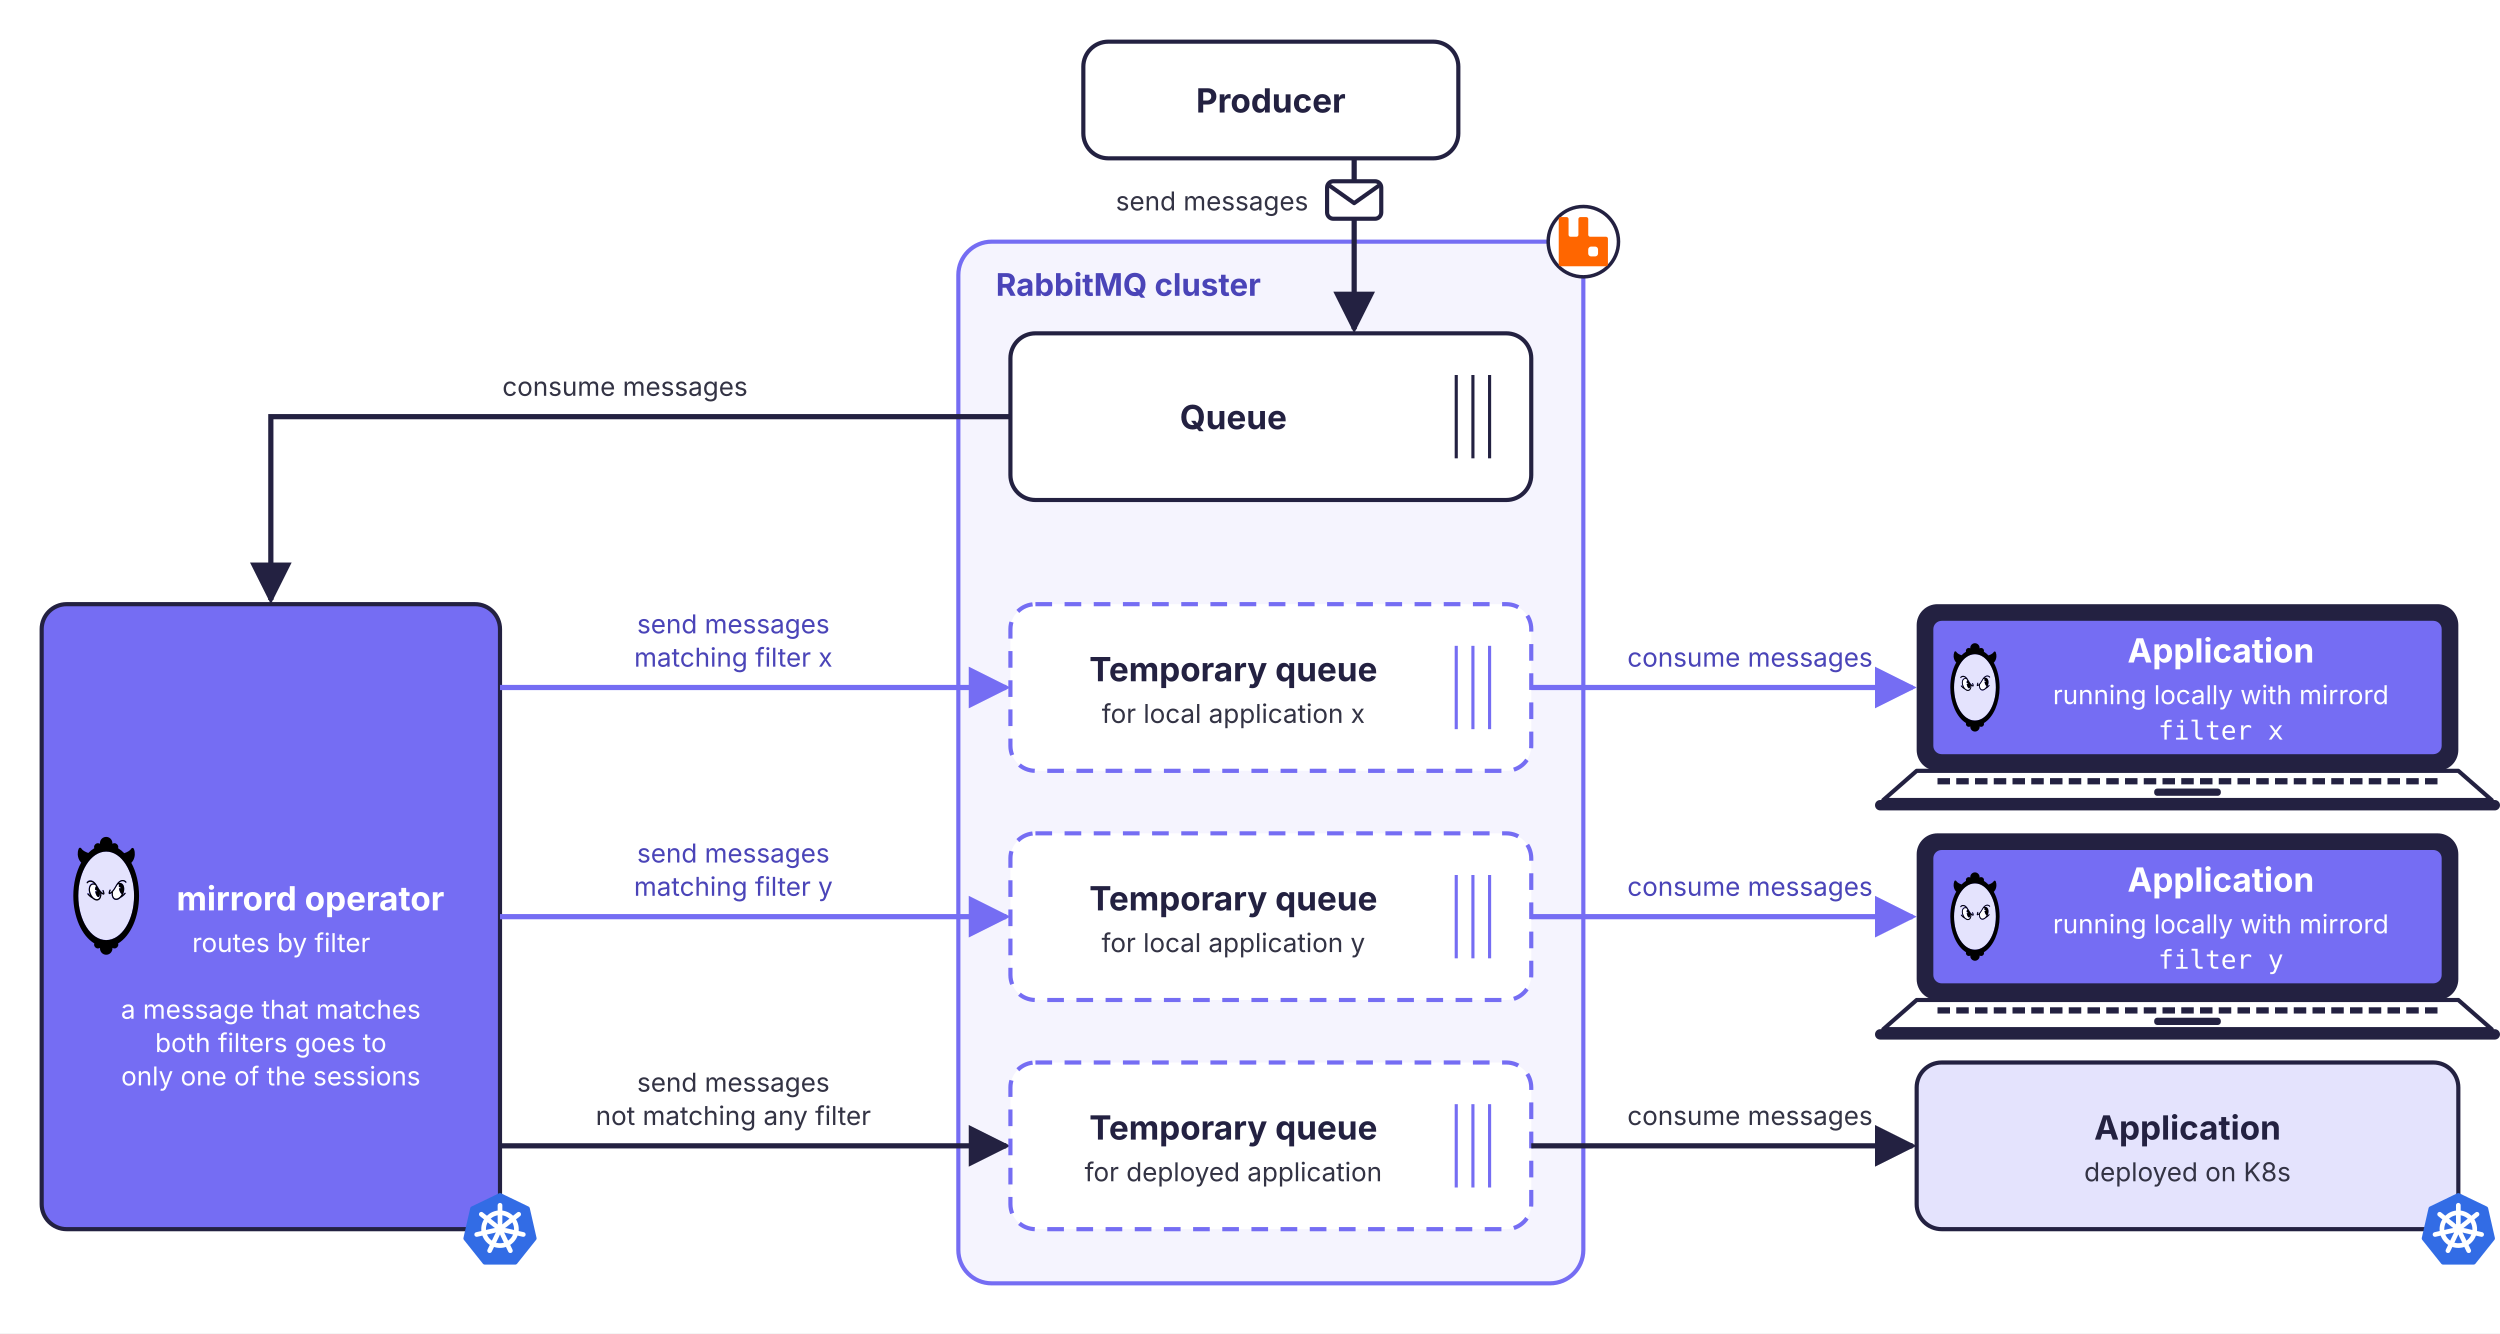
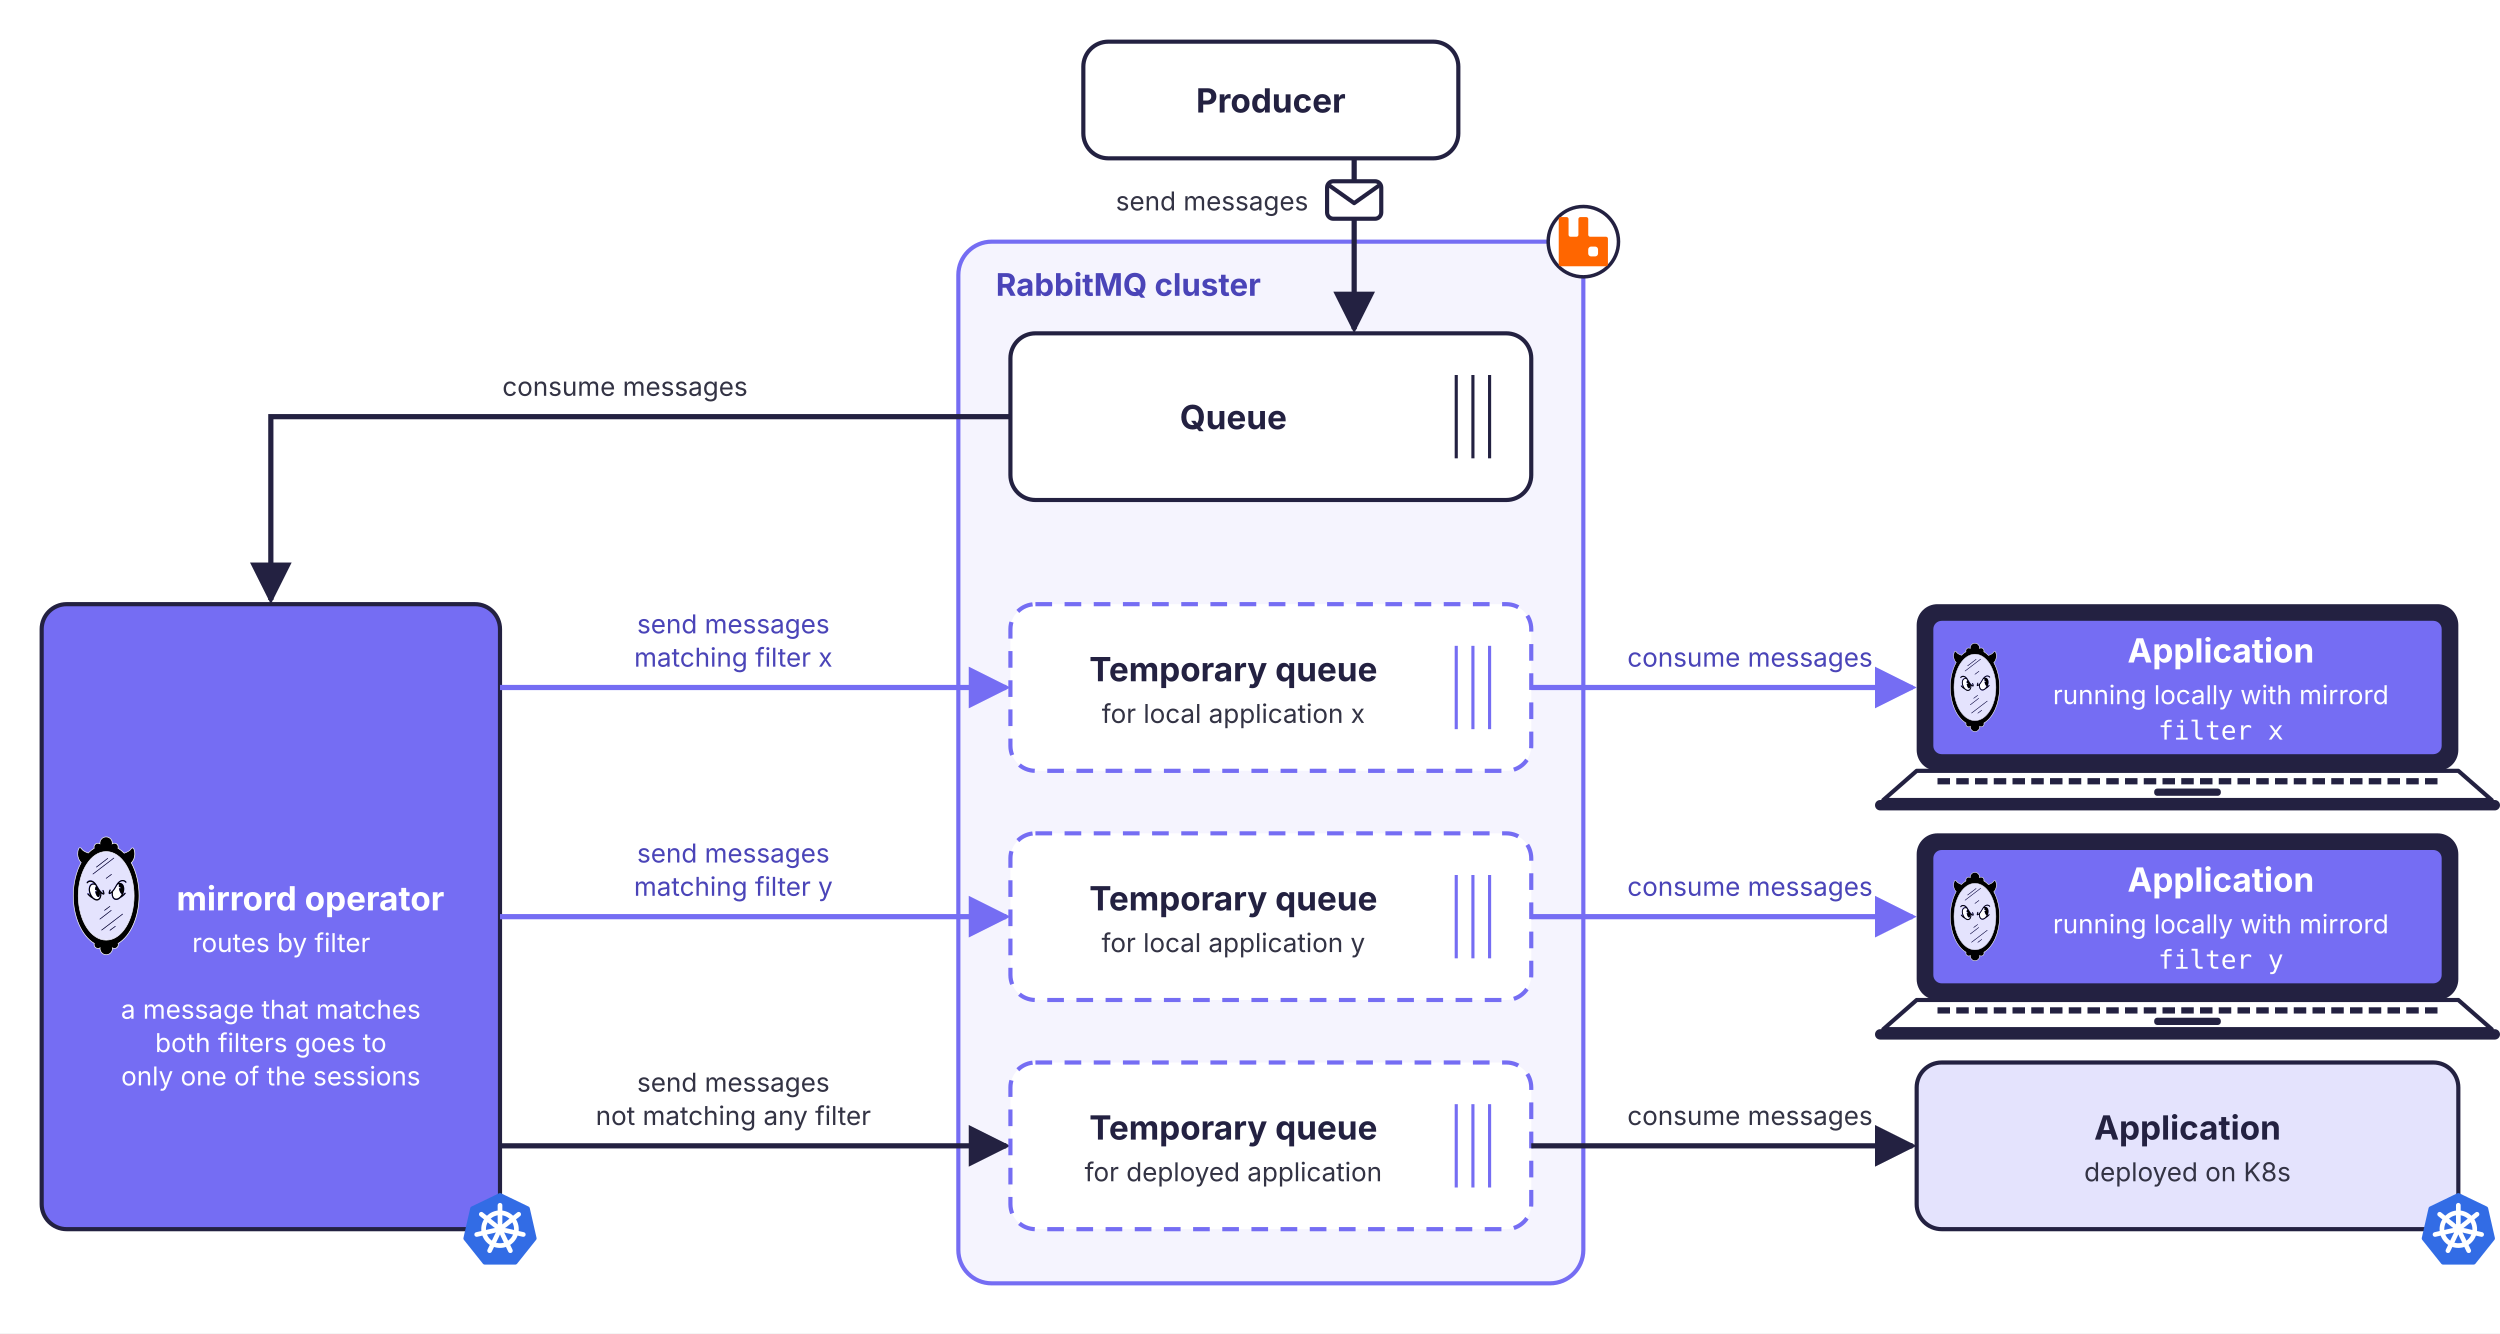
<svg xmlns="http://www.w3.org/2000/svg" viewBox="0 0 1200 640" width="1200" height="640" font-family="Inter, Helvetica, Arial, sans-serif" role="img" aria-labelledby="t d">
  <defs>
    <marker id="arrow" viewBox="0 0 10 10" refX="9" refY="5" markerWidth="8" markerHeight="8" orient="auto-start-reverse">
      <path d="M0 0 L10 5 L0 10 z" fill="#232141" />
    </marker>
    <marker id="arrow-purple" viewBox="0 0 10 10" refX="9" refY="5" markerWidth="8" markerHeight="8" orient="auto-start-reverse">
      <path d="M0 0 L10 5 L0 10 z" fill="#756DF3" />
    </marker>
    <symbol id="k8s" viewBox="0 0 32 32">
      <polygon points="16.00,1.60 27.73,7.25 30.62,19.94 22.51,30.11 9.49,30.11 1.38,19.94 4.27,7.25" fill="#326CE5" stroke="#326CE5" stroke-width="2" stroke-linejoin="round" />
      <g fill="none" stroke="#ffffff" stroke-width="2" stroke-linecap="round">
        <circle cx="16" cy="16" r="7" />
        <line x1="16.00" y1="13.40" x2="16.00" y2="5.80" />
        <line x1="18.03" y1="14.38" x2="23.97" y2="9.64" />
        <line x1="18.53" y1="16.58" x2="25.94" y2="18.27" />
        <line x1="17.13" y1="18.34" x2="20.43" y2="25.19" />
        <line x1="14.87" y1="18.34" x2="11.57" y2="25.19" />
        <line x1="13.47" y1="16.58" x2="6.06" y2="18.27" />
        <line x1="13.97" y1="14.38" x2="8.03" y2="9.64" />
      </g>
      <circle cx="16" cy="16" r="2.4" fill="#ffffff" />
    </symbol>
    <symbol id="rabbitmq" viewBox="0 0 32 32">
      <circle cx="16" cy="16" r="15" fill="#ffffff" stroke="#232141" stroke-width="1.5" />
      <path transform="translate(5.5 5.5) scale(0.875)" fill="#FF6600" d="M23.035 9.601h-7.677a.956.956 0 01-.962-.962V.962a.956.956 0 00-.962-.956H10.56a.956.956 0 00-.962.956V8.64a.956.956 0 01-.962.962H5.762a.956.956 0 01-.961-.962V.962A.956.956 0 003.839 0H.959a.956.956 0 00-.956.962v22.076A.956.956 0 00.965 24h22.07a.956.956 0 00.962-.962V10.58a.956.956 0 00-.962-.98zm-3.86 8.152a1.437 1.437 0 01-1.437 1.443h-1.924a1.437 1.437 0 01-1.436-1.443v-1.917a1.437 1.437 0 011.436-1.443h1.924a1.437 1.437 0 011.437 1.443z" />
    </symbol>
    <symbol id="envelope" viewBox="0 0 28 20">
      <rect x="1" y="1" width="26" height="18" rx="3" fill="#ffffff" stroke="#232141" stroke-width="2" />
      <path d="M2 3 L14 11.5 L26 3" fill="none" stroke="#232141" stroke-width="2" stroke-linejoin="round" />
    </symbol>
    <symbol id="mirrord" viewBox="97 61 391 696">
      <path fill="#ffffff" d="M255.6,387c4.1,19.1-0.9,36.1-12,40.5c-8.2,3.2-17.8,0-26.5-8.2c-0.3-0.6-0.9-0.9-1.5-1.2c0,0,0,0-0.3-0.3 c-5.5-5.6-10.5-13.2-14-22c-4.7-11.5-6.1-23.2-4.4-33.5c1.8-9.4,6.1-16.1,12.8-18.8c5.5-2.3,12.5-1.5,19.3,2.6 c1.5,2.3,2.6,4.4,3.8,6.2c-4.1,2.6-6.4,10.3-6.4,20.3l3.2,1.8l11.1,6.5l-12.5,1.5h-0.9c0.3,1.2,0.3,2.3,0.6,3.5 c3.2,17.9,12,31.1,19,29.7c6.4-1.2,9.6-14.4,7.6-30.2C255.3,386.4,255.6,386.7,255.6,387z" />
      <path fill="#ffffff" d="M384,398.4c-3.2,6.8-7.3,12.3-12,17c0,0,0,0-0.3,0c-0.6,0.3-0.9,0.9-1.2,1.2c-8.7,7.9-18.4,11.5-26.5,8.2 c-11.1-4.7-16-21.4-12-40.5c1.5-1.8,3.2-3.8,4.7-5.6c5-6.5,9-13.2,12.8-20l1.2-2.1c1.2-1.8,2-3.8,3.2-5.6c1.2-2.1,2.6-4.4,4.4-7 c3.5-2.1,6.7-3.2,9.9-3.8c-2,4.7-2.3,10.3-2.3,15.3l3.2,1.8l11.1,6.5l-12.5,1.5h-0.9c0.3,1.2,0.3,2.3,0.6,3.8 C370.5,384.6,377.5,397,384,398.4z" />
-       <path fill="#E4E3FD" d="M405,391.7c-1.5-1.2-3.8-0.9-5,0.6c-3.2,4.1-7,7.9-11.1,11.5c1.2-2.3,2.6-5,3.5-7.6 c5.3-12.6,6.7-25.8,4.7-37.3c-2.3-12-8.2-20.6-16.9-24.1c-4.1-1.8-8.8-2.1-13.7-1.2c4.4-4.4,10.2-8.5,17.5-10 c8.2-1.5,16.6,1.5,20.4,7.3c1.2,1.5,3.2,2.1,5,0.9c1.5-1.2,2-3.2,0.9-4.7c-5.5-8.2-16.6-12.3-27.4-10c-11.1,2.1-19.3,9.7-24.2,15.6 c-2,2.3-3.8,5-5.5,7.3c-2,2.9-3.5,5.6-5,8.2c-1.2,2.1-2.3,3.8-3.2,5.6l-1.2,2.1c-3.8,6.5-7.6,13.2-12.3,19.1 c-5.8,7.6-11.7,12.9-18.4,16.7c0.6-5,2-9.7,4.4-14.1c0.9-1.8,0.3-3.8-1.5-4.7c-1.7-0.9-3.8-0.3-4.7,1.5c-2.9,5.6-4.7,11.5-5.3,17.6 c0,0.9-0.3,3.5,1.5,5.6c1.2,1.2,2.3,1.8,4.1,1.8c1.5,0,2.9-0.3,4.4-1.5c2.6-1.5,5.3-3.2,7.9-5.3c-1.7,18.5,5,34.1,17.5,39.3 c2.9,1.2,5.8,1.8,8.8,1.8c8.5,0,17.5-4.4,25.4-12c11.4-6.2,21.6-14.4,29.5-24.7C406.7,395.2,406.4,392.8,405,391.7z M292.1,149.1 c90.1,0,163.6,116.6,163.6,259.6s-73.5,259.6-163.6,259.6c-90.4,0-163.6-116.6-163.6-259.6S201.9,149.1,292.1,149.1z M280.1,399.6c1.8-2.1,1.5-4.7,1.5-5.6c-0.6-6.2-2.3-12.3-5-17.9c-0.9-1.8-2.9-2.3-4.7-1.5 c-1.8,0.9-2.3,2.9-1.5,4.7c2.3,4.4,3.8,9.4,4.4,14.1c-6.4-3.8-12.5-9.4-18.4-16.7c-4.7-6.2-8.8-12.9-12.3-19.1l-1.5-2.3 c-1.2-1.8-2-3.8-3.2-5.6c-1.5-2.3-2.9-5.3-5-8.2c0,0,0,0,0-0.3c-1.5-2.3-3.5-5-5.5-7.3c-5-5.9-13.1-13.2-24.2-15.6 c-10.8-2.1-21.9,2.1-27.4,10c-1.2,1.5-0.6,3.8,0.9,4.7c1.5,1.2,3.8,0.6,4.7-0.9c4.1-5.9,12.5-8.8,20.4-7.3 c7.3,1.5,13.1,5.9,17.5,10c-4.7-0.9-9.3-0.3-13.7,1.2c-8.8,3.5-14.6,12-16.9,24.1c-2,11.5-0.3,24.7,4.7,37.3 c1.2,2.6,2.3,5.3,3.5,7.6c-4.1-3.5-7.9-7.3-11.1-11.5c-1.2-1.5-3.5-1.8-5-0.6c-1.5,1.2-1.8,3.5-0.6,5c8.2,10,18.4,18.5,29.5,24.7 c7.9,7.6,16.9,11.7,25.7,11.7c2.9,0,6.1-0.6,8.8-1.8c12.5-5.3,19-20.6,17.5-39.3c2.6,2.1,5,3.8,7.9,5.3c1.5,0.9,2.9,1.2,4.4,1.2 C277.8,401.4,279.2,400.8,280.1,399.6z" />
+       <path fill="#E4E3FD" d="M405,391.7c-1.5-1.2-3.8-0.9-5,0.6c-3.2,4.1-7,7.9-11.1,11.5c1.2-2.3,2.6-5,3.5-7.6 c5.3-12.6,6.7-25.8,4.7-37.3c-2.3-12-8.2-20.6-16.9-24.1c-4.1-1.8-8.8-2.1-13.7-1.2c4.4-4.4,10.2-8.5,17.5-10 c8.2-1.5,16.6,1.5,20.4,7.3c1.2,1.5,3.2,2.1,5,0.9c1.5-1.2,2-3.2,0.9-4.7c-5.5-8.2-16.6-12.3-27.4-10c-11.1,2.1-19.3,9.7-24.2,15.6 c-2,2.3-3.8,5-5.5,7.3c-2,2.9-3.5,5.6-5,8.2c-1.2,2.1-2.3,3.8-3.2,5.6l-1.2,2.1c-3.8,6.5-7.6,13.2-12.3,19.1 c-5.8,7.6-11.7,12.9-18.4,16.7c0.6-5,2-9.7,4.4-14.1c0.9-1.8,0.3-3.8-1.5-4.7c-1.7-0.9-3.8-0.3-4.7,1.5c-2.9,5.6-4.7,11.5-5.3,17.6 c0,0.9-0.3,3.5,1.5,5.6c1.2,1.2,2.3,1.8,4.1,1.8c1.5,0,2.9-0.3,4.4-1.5c2.6-1.5,5.3-3.2,7.9-5.3c-1.7,18.5,5,34.1,17.5,39.3 c2.9,1.2,5.8,1.8,8.8,1.8c8.5,0,17.5-4.4,25.4-12c11.4-6.2,21.6-14.4,29.5-24.7C406.7,395.2,406.4,392.8,405,391.7z M292.1,149.1 c90.1,0,163.6,116.6,163.6,259.6s-73.5,259.6-163.6,259.6c-90.4,0-163.6-116.6-163.6-259.6S201.9,149.1,292.1,149.1z M389.5,517.3 c0.9-0.6,0.9-1.8,0.3-2.3c-0.6-0.9-1.8-0.9-2.3-0.3l-122.5,93.7c-0.9,0.6-0.9,1.8-0.3,2.3c0.3,0.3,0.9,0.6,1.5,0.6 c0.3,0,0.9,0,1.2-0.3L389.5,517.3z M346.9,589c0.9-0.6,0.9-1.8,0.3-2.3c-0.6-0.9-1.8-0.9-2.3-0.3l-31.2,23.2 c-0.9,0.6-0.9,1.8-0.3,2.3c0.3,0.6,0.9,0.9,1.5,0.9c0.3,0,0.6-0.3,0.9-0.3L346.9,589z M338.2,189.1c0.9-0.6,0.9-1.8,0.3-2.3 c-0.6-0.9-1.8-0.9-2.3-0.3l-122.5,93.4c-0.9,0.6-0.9,1.8-0.3,2.3c0.3,0.3,0.9,0.6,1.5,0.6c0.3,0,0.9,0,0.9-0.3L338.2,189.1z M324.4,284.5c0.9-0.6,0.9-1.8,0.3-2.3c-0.6-0.9-1.7-0.9-2.3-0.3l-31.2,22.9c-0.9,0.6-0.9,1.8-0.3,2.3c0.3,0.6,0.9,0.6,1.5,0.6 c0.3,0,0.6,0,0.9-0.3L324.4,284.5z M322.7,495.9c0.9-0.6,0.9-1.8,0.3-2.3c-0.6-0.9-1.8-0.9-2.3-0.3l-66.2,50.8 c-0.9,0.6-0.9,1.8-0.3,2.3c0.3,0.3,0.9,0.6,1.5,0.6c0.3,0,0.6,0,0.9-0.3L322.7,495.9z M314.8,472.4c0.9-0.6,0.9-1.8,0.3-2.3 c-0.6-0.9-1.8-0.9-2.3-0.3L281.6,493c-0.9,0.6-0.9,1.8-0.3,2.3c0.3,0.6,0.9,0.9,1.5,0.9c0.3,0,0.9-0.3,0.9-0.3L314.8,472.4z M302.3,190.5c0.9-0.6,0.9-1.8,0.3-2.3c-0.6-0.9-1.7-0.9-2.3-0.3L234,239c-0.9,0.6-0.9,1.8-0.3,2.3c0.3,0.3,0.9,0.6,1.5,0.6 c0.3,0,0.9,0,1.2-0.3L302.3,190.5z M280.1,399.6c1.8-2.1,1.5-4.7,1.5-5.6c-0.6-6.2-2.3-12.3-5-17.9c-0.9-1.8-2.9-2.3-4.7-1.5 c-1.8,0.9-2.3,2.9-1.5,4.7c2.3,4.4,3.8,9.4,4.4,14.1c-6.4-3.8-12.5-9.4-18.4-16.7c-4.7-6.2-8.8-12.9-12.3-19.1l-1.5-2.3 c-1.2-1.8-2-3.8-3.2-5.6c-1.5-2.3-2.9-5.3-5-8.2c0,0,0,0,0-0.3c-1.5-2.3-3.5-5-5.5-7.3c-5-5.9-13.1-13.2-24.2-15.6 c-10.8-2.1-21.9,2.1-27.4,10c-1.2,1.5-0.6,3.8,0.9,4.7c1.5,1.2,3.8,0.6,4.7-0.9c4.1-5.9,12.5-8.8,20.4-7.3 c7.3,1.5,13.1,5.9,17.5,10c-4.7-0.9-9.3-0.3-13.7,1.2c-8.8,3.5-14.6,12-16.9,24.1c-2,11.5-0.3,24.7,4.7,37.3 c1.2,2.6,2.3,5.3,3.5,7.6c-4.1-3.5-7.9-7.3-11.1-11.5c-1.2-1.5-3.5-1.8-5-0.6c-1.5,1.2-1.8,3.5-0.6,5c8.2,10,18.4,18.5,29.5,24.7 c7.9,7.6,16.9,11.7,25.7,11.7c2.9,0,6.1-0.6,8.8-1.8c12.5-5.3,19-20.6,17.5-39.3c2.6,2.1,5,3.8,7.9,5.3c1.5,0.9,2.9,1.2,4.4,1.2 C277.8,401.4,279.2,400.8,280.1,399.6z" />
      <path d="M439.4,215.2c29.5,54,45.5,122.4,45.5,193.8c0,123.6-49,234.9-122.8,279.2c0.6,2.1,1.2,4.4,1.2,6.8 c0,12.3-10.2,22.6-22.5,22.6c-4.4,0-8.8-1.2-12.3-3.5c0.3,1.2,0.3,2.6,0.3,3.8c0,20.3-16.3,36.7-36.5,36.7s-36.5-16.4-36.5-36.7 c0-1.2,0-2.6,0.3-3.8c-3.5,2.3-7.9,3.5-12.3,3.5c-12.3,0-22.5-10-22.5-22.6c0-2.3,0.3-4.7,1.2-6.8C148.6,643.6,99.3,532.3,99.3,409 c0-71.9,16.3-140.9,46.4-195.3c-1.5-0.9-2.3-2.1-3.5-3.2c-9.9-11.2-15.5-26.4-16.9-42.6c-0.6-11.5,0.9-23.2,5-33.8 c0.6-1.8,2.6-6.8,7.6-7.3c5.3-0.6,8.5,3.8,11.4,7.9c1.2,1.5,2.3,2.9,2.9,3.8c5.5,5.3,12.5,9.7,21.6,13.8c4.4,2.1,9,3.8,13.4,5.3 c11.1-11.2,22.8-20.6,35-27.9c-0.6-2.3-1.2-4.4-1.2-6.8c0-12.3,10.2-22.6,22.5-22.6c4.4,0,8.8,1.2,12.3,3.5c0-1.2-0.3-2.6-0.3-3.8 c0-20.3,16.3-36.7,36.5-36.7c20.1,0,36.5,16.4,36.5,36.7c0,1.2,0,2.6-0.3,3.8c3.5-2.3,7.9-3.5,12.3-3.5c12.5,0,22.5,10.3,22.5,22.6 c0,2.3-0.3,4.7-1.2,6.8c12.5,7.6,24.8,17.3,36.2,29.1c4.7-1.5,9-3.2,13.7-5.3c9-4.1,16-8.5,21.6-13.8c0.9-0.9,2-2.3,2.9-3.8 c2.9-4.1,6.1-8.5,11.4-7.9c5,0.6,7,5.6,7.6,7.3c4.1,10.6,5.5,22.3,4.7,33.8c-1.2,15.9-7,31.4-16.9,42.6 C442.3,212.6,441.1,214,439.4,215.2z M455.7,409c0-143.3-73.5-259.6-163.6-259.6c-90.4,0-163.6,116.6-163.6,259.6 c0,143,73.5,259.6,163.6,259.6C382.5,668.6,455.7,552,455.7,409z" />
+       <path fill="#ffffff" d="M292.4,756.6c-21.2,0-38.5-17.4-38.5-38.7c0-0.1,0-0.2,0-0.3c-3,1.3-6.5,2-10,2c-13.5,0-24.5-11-24.5-24.6 c0-2.2,0.2-4.2,0.7-5.9c-36.1-22.2-66.8-60.3-88.9-110.2C109,528.5,97.3,469.7,97.3,409c0-71.5,16.3-140.6,45.8-194.7 c-0.6-0.5-1.1-1-1.5-1.5c-0.3-0.3-0.5-0.6-0.8-0.8l-0.1-0.1c-9.7-10.9-15.9-26.4-17.4-43.7c-0.6-12.5,1.1-24.4,5.1-34.7 c0.8-2.3,3.2-7.9,9.2-8.6c6.5-0.7,10.4,4.7,13.2,8.7c1.1,1.4,2.2,2.8,2.9,3.7c5.3,5,11.9,9.2,20.9,13.3c3.5,1.7,7.6,3.3,12.1,4.8 c10.7-10.7,21.9-19.6,33.2-26.5c-0.5-1.9-0.9-3.7-0.9-5.8c0-13.3,11.2-24.6,24.5-24.6c3.5,0,6.9,0.7,10,2c0-0.1,0-0.2,0-0.3 c0-21.3,17.3-38.7,38.5-38.7c21.2,0,38.5,17.4,38.5,38.7c0,0.1,0,0.2,0,0.3c3-1.3,6.5-2,10-2c13.5,0,24.5,11,24.5,24.6 c0,2.2-0.2,4.2-0.7,5.9c12.2,7.6,23.8,16.9,34.3,27.6c3.7-1.2,7.6-2.7,12.3-4.8c9-4.1,15.7-8.4,21-13.4c0.7-0.7,1.8-2,2.6-3.4 l0.1-0.1c2.8-4,6.7-9.5,13.2-8.8c6,0.7,8.5,6.3,9.3,8.7c4,10.4,5.7,22.4,4.8,34.5c-1.2,16.6-7.5,32.4-17.2,43.5c-0.4,1-1.3,2-2.4,3 c29,53.9,44.9,122.4,44.9,193.3c0,60.9-11.7,119.7-33.9,170.2c-22,49.9-52.6,87.9-88.6,110c0.5,1.9,0.8,3.8,0.8,5.8 c0,13.3-11.2,24.6-24.5,24.6c-3.5,0-6.9-0.7-10-2c0,0.1,0,0.2,0,0.3C330.8,739.2,313.6,756.6,292.4,756.6z M259.4,709.5l-1.2,5 c-0.2,0.9-0.2,2.3-0.2,3.3c0,19.1,15.5,34.7,34.5,34.7s34.5-15.6,34.5-34.7c0-1.1,0-2.4-0.2-3.3l-1.2-5l4.3,2.9 c3.1,2.1,7,3.2,11.1,3.2c11.1,0,20.5-9.4,20.5-20.6c0-2.1-0.5-4.2-1.1-6.2l-0.4-1.5l1.3-0.8c72.9-43.8,121.8-155.3,121.8-277.5 c0-70.8-16.1-139.3-45.3-192.8l-0.9-1.6l1.5-1c1.6-1.1,2.3-2.2,2.4-2.5l0.1-0.4l0.3-0.3c9.3-10.4,15.2-25.5,16.4-41.4 c0.9-11.6-0.7-22.9-4.5-32.9c-0.6-1.7-2.3-5.6-6-6.1c-3.8-0.4-6.3,2.6-9.5,7c-0.9,1.5-2.1,3-3.2,4.1c-5.7,5.4-12.7,9.9-22.2,14.2 c-5.4,2.4-9.7,4-13.9,5.4l-1.2,0.4l-0.9-0.9c-10.9-11.3-23-21-35.8-28.8l-1.5-0.9l0.7-1.6c0.7-1.6,1-3.5,1-6 c0-11.4-9.2-20.6-20.5-20.6c-4.1,0-8.1,1.1-11.1,3.2l-4.3,2.9l1.2-5c0.2-0.9,0.2-2.3,0.2-3.3c0-19.1-15.5-34.7-34.5-34.7 c-19,0-34.5,15.6-34.5,34.7c0,0.5,0.1,1.1,0.1,1.7c0.1,0.7,0.2,1.4,0.2,2.1v3.8l-3.1-2.1c-3.1-2.1-7-3.2-11.1-3.2 c-11.1,0-20.5,9.4-20.5,20.6c0,1.9,0.4,3.6,0.9,5.6l0.5,2.1l-1.3,0.8c-11.8,7.1-23.5,16.4-34.6,27.6l-0.9,0.9l-1.2-0.4 c-5.1-1.7-9.7-3.5-13.6-5.4c-9.5-4.3-16.5-8.8-22.1-14.2l-0.2-0.2l-0.1-0.2c-0.5-0.8-1.7-2.2-2.8-3.6l-0.1-0.1 c-3.1-4.4-5.7-7.5-9.5-7.1c-3.7,0.4-5.4,4.3-5.9,6c-3.8,9.8-5.5,21.2-4.9,33c1.5,16.4,7.3,31.1,16.4,41.3c0.3,0.3,0.6,0.6,0.9,0.9 c0.7,0.8,1.4,1.5,2.2,2l1.6,1l-0.9,1.7c-29.7,53.8-46.1,122.8-46.1,194.3c0,121.9,49.2,233.4,122.4,277.5l1.5,0.9l-0.7,1.6 c-0.7,1.6-1,3.5-1,6c0,11.4,9.2,20.6,20.5,20.6c4.1,0,8.1-1.1,11.1-3.2L259.4,709.5z M292.1,670.6c-91.3,0-165.6-117.3-165.6-261.6 s74.3-261.6,165.6-261.6c91.3,0,165.6,117.3,165.6,261.6S383.4,670.6,292.1,670.6z M292.1,151.4c-89.1,0-161.6,115.5-161.6,257.6 c0,68.8,16.9,133.5,47.7,182.3c30.6,48.5,71,75.2,113.9,75.2c89.1,0,161.6-115.5,161.6-257.6C453.7,267,381.2,151.4,292.1,151.4z" />
+       <path d="M344.9,586.3c0.9-0.6,1.7-0.3,2.3,0.3c0.6,0.9,0.3,1.8-0.3,2.3l-31.2,23.2c-0.3,0.3-0.6,0.3-0.9,0.3 c-0.6,0-1.2-0.3-1.5-0.9c-0.6-0.9-0.3-1.8,0.3-2.3L344.9,586.3z" />
      <path d="M372,415.5c4.4-4.4,8.5-10.3,12-17c-6.4-1.8-13.4-13.8-16.3-29.7c-0.3-1.2-0.6-2.3-0.6-3.8h0.9l12.5-1.5l-11.1-6.5 l-3.2-1.8c0-5,0.3-10.6,2.3-15.3c-3.2,0.6-6.7,1.8-9.9,3.8c-1.8,2.3-3.2,5-4.4,7c-1.2,2.1-2.3,3.8-3.2,5.6l-1.2,2.1 c-3.8,6.5-7.9,13.5-12.8,20c-1.5,2.1-3.2,3.8-4.7,5.6c-4.1,19.1,0.9,35.8,12,40.5c8.2,3.2,17.8-0.3,26.5-8.2 C370.8,416.3,371.4,415.8,372,415.5z M410.5,326.8c1.2,1.5,0.9,3.8-0.9,4.7c-1.5,1.2-3.8,0.9-5-0.9c-4.1-5.9-12.5-8.8-20.4-7.3 c-7.3,1.5-13.1,5.9-17.5,10c4.7-0.9,9.3-0.3,13.7,1.2c8.8,3.5,14.9,12,16.9,24.1c2,11.5,0.3,24.7-4.7,37.3 c-1.2,2.6-2.3,5.3-3.5,7.6c4.1-3.5,7.9-7.3,11.1-11.5c1.2-1.5,3.5-1.8,5-0.6c1.5,1.2,1.7,3.5,0.6,5c-8.2,10.3-18.4,18.5-29.5,24.7 c-7.9,7.6-16.9,12-25.4,12c-3.2,0-6.1-0.6-8.8-1.8c-12.5-5.3-19-20.6-17.5-39.3c-2.6,2.1-5.3,3.8-7.9,5.3c-1.5,0.9-3.2,1.5-4.4,1.5 c-1.5,0-2.9-0.6-4.1-1.8c-1.7-2.1-1.5-4.7-1.5-5.6c0.6-6.2,2.3-12,5.3-17.6c0.9-1.8,2.9-2.3,4.7-1.5c1.8,0.9,2.3,2.9,1.5,4.7 c-2.3,4.4-3.8,9.4-4.4,14.1c6.4-3.8,12.5-9.4,18.4-16.7c4.7-6.2,8.8-12.6,12.3-19.1l1.2-2.1c1.2-2.1,2.3-3.8,3.2-5.6 c1.5-2.3,2.9-5.3,5-8.2c1.8-2.3,3.5-5,5.5-7.3c5-5.9,13.4-13.2,24.2-15.6C393.9,314.5,405,318.6,410.5,326.8z" />
+       <path d="M324.4,284.5l-31.5,23.2c-0.3,0.3-0.6,0.3-0.9,0.3c-0.6,0-1.2-0.3-1.5-0.6c-0.6-0.9-0.3-1.8,0.3-2.3l31.2-23.2 c0.9-0.6,1.7-0.3,2.3,0.3C325.6,282.7,325.3,283.9,324.4,284.5z" />
+       <path d="M312.8,469.5c0.9-0.6,1.8-0.3,2.3,0.3c0.6,0.9,0.3,1.8-0.3,2.3l-31.2,23.2c-0.3,0.3-0.6,0.3-0.9,0.3 c-0.6,0-1.2-0.3-1.5-0.9c-0.6-0.9-0.3-1.8,0.3-2.3L312.8,469.5z" />
+       <path d="M387.5,514.7c0.9-0.6,1.8-0.3,2.3,0.3c0.6,0.9,0.3,1.8-0.3,2.3L267,611c-0.3,0.3-0.6,0.3-1.2,0.3c-0.6,0-1.2-0.3-1.5-0.6 c-0.6-0.9-0.6-1.8,0.3-2.3L387.5,514.7z" />
+       <path d="M320.7,493c0.9-0.6,1.8-0.3,2.3,0.3c0.6,0.9,0.6,1.8-0.3,2.3l-66.2,51.1c-0.3,0.3-0.6,0.3-0.9,0.3c-0.6,0-1.2-0.3-1.5-0.6 c-0.6-0.9-0.6-1.8,0.3-2.3L320.7,493z" />
+       <path d="M300.2,187.9c0.9-0.6,1.7-0.3,2.3,0.3c0.6,0.9,0.6,1.8-0.3,2.3l-65.9,51.1c-0.3,0.3-0.6,0.3-1.2,0.3 c-0.6,0-0.9-0.3-1.5-0.6c-0.6-0.9-0.3-1.8,0.3-2.3L300.2,187.9z" />
+       <path d="M213.6,279.8l122.5-93.7c0.6-0.6,1.8-0.3,2.3,0.3c0.6,0.9,0.3,1.8-0.3,2.3l-122.5,93.7c-0.3,0.3-0.6,0.3-0.9,0.3 c-0.6,0-1.2-0.3-1.5-0.6C212.7,281.6,212.7,280.4,213.6,279.8z" />
      <path d="M243.9,427.5c11.1-4.4,16-21.4,12-40.5c-0.3-0.3-0.6-0.6-0.9-0.9c2,15.9-1.2,29.1-7.6,30.2c-7.3,1.5-15.8-12-19-29.7 c-0.3-1.2-0.3-2.3-0.6-3.5h0.9l12.5-1.5l-11.1-6.5l-3.2-1.8c0-10,2.3-17.6,6.4-20.3c-1.2-2.1-2.3-4.1-3.8-6.2 c-7-4.1-13.7-5-19.3-2.6c-6.4,2.6-11.1,9.4-12.8,18.8c-1.8,10-0.3,22,4.4,33.5c3.5,8.8,8.5,16.4,14,22c0,0,0.3,0,0.3,0.3 c0.6,0.3,1.2,0.9,1.5,1.2C225.9,427.2,235.8,430.7,243.9,427.5z M204.9,319.1c11.1,2.1,19.3,9.7,24.2,15.6c2,2.3,3.8,5,5.5,7.3 c0,0,0,0,0,0.3c2,2.9,3.5,5.6,5,8.2c1.2,1.8,2,3.5,3.2,5.6l1.5,2.3c3.8,6.5,7.6,12.9,12.3,19.1c5.8,7.3,11.7,12.9,18.4,16.7 c-0.6-5-2-9.7-4.4-14.1c-0.9-1.8-0.3-3.8,1.5-4.7c1.8-0.9,3.8-0.3,4.7,1.5c2.9,5.6,4.7,11.5,5,17.9c0,0.9,0.3,3.5-1.5,5.6 c-1.2,1.2-2.6,1.8-4.1,1.8c-1.5,0-2.9-0.6-4.4-1.2c-2.6-1.5-5.3-3.2-7.9-5.3c1.7,18.5-5,34.1-17.5,39.3c-2.9,1.2-5.8,1.8-8.8,1.8 c-8.5,0-17.5-4.4-25.7-11.7c-11.4-6.2-21.6-14.7-29.5-24.7c-1.2-1.5-0.9-3.8,0.6-5c1.5-1.2,3.8-0.9,5,0.6c3.2,4.1,7,7.9,11.1,11.5 c-1.2-2.3-2.6-5-3.5-7.6c-5-12.6-6.7-25.8-4.7-37.3c2-12,8.2-20.6,16.9-24.1c4.1-1.8,8.8-2.1,13.7-1.2c-4.4-4.4-10.2-8.8-17.5-10 c-8.2-1.5-16.6,1.5-20.4,7.3c-1.2,1.5-3.2,2.1-4.7,0.9c-1.5-1.2-2-3.2-0.9-4.7C183,320.9,194.1,317.1,204.9,319.1z" />
    </symbol>
  </defs>
  <rect x="0" y="0" width="1200" height="640" fill="#ffffff" />
  <rect x="460" y="116" width="300" height="500" rx="16" fill="#F5F4FE" stroke="#756DF3" stroke-width="2" />
  <text x="478" y="142" font-size="15" font-weight="700" fill="#4a44b8" text-anchor="start">RabbitMQ cluster</text>
  <rect x="520" y="20" width="180" height="56" rx="12" fill="#ffffff" stroke="#232141" stroke-width="2" />
  <text x="610" y="54" font-size="16" font-weight="700" fill="#232141" text-anchor="middle">Producer</text>
  <line x1="650" y1="76" x2="650" y2="158" stroke="#232141" stroke-width="2.5" marker-end="url(#arrow)" />
  <text x="628" y="101" font-size="12.5" fill="#333344" text-anchor="end">send messages</text>
  <use href="#envelope" x="636" y="86" width="28" height="20" />
  <rect x="485" y="160" width="250" height="80" rx="12" fill="#ffffff" stroke="#232141" stroke-width="2" />
  <line x1="699" y1="180" x2="699" y2="220" stroke="#232141" stroke-width="1.5" />
  <line x1="707" y1="180" x2="707" y2="220" stroke="#232141" stroke-width="1.5" />
  <line x1="715" y1="180" x2="715" y2="220" stroke="#232141" stroke-width="1.5" />
  <text x="592" y="206" font-size="16" font-weight="700" fill="#232141" text-anchor="middle">Queue</text>
  <polyline points="485,200 130,200 130,288" fill="none" stroke="#232141" stroke-width="2.5" marker-end="url(#arrow)" />
  <text x="300" y="190" font-size="12.5" fill="#333344" text-anchor="middle">consume messages</text>
  <rect x="20" y="290" width="220" height="300" rx="12" fill="#756DF3" stroke="#232141" stroke-width="2" />
  <use href="#mirrord" x="35.0" y="401.5" width="32.0" height="57.0" />
  <text x="149.0" y="437" font-size="16" font-weight="700" fill="#ffffff" text-anchor="middle">mirrord operator</text>
  <text x="135.0" y="457" font-size="12.5" fill="#ffffff" text-anchor="middle">routes by filter</text>
  <text x="130" y="489" font-size="12.5" fill="#ffffff" text-anchor="middle">a message that matches</text>
  <text x="130" y="505" font-size="12.5" fill="#ffffff" text-anchor="middle">both filters goes to</text>
  <text x="130" y="521" font-size="12.5" fill="#ffffff" text-anchor="middle">only one of the sessions</text>
  <line x1="240" y1="330" x2="483" y2="330" stroke="#756DF3" stroke-width="2.5" marker-end="url(#arrow-purple)" />
  <text x="352" y="304" font-size="12.5" fill="#4a44b8" text-anchor="middle">send messages</text>
  <text x="352" y="320" font-size="12.5" fill="#4a44b8" text-anchor="middle">matching filter x</text>
  <rect x="485" y="290" width="250" height="80" rx="12" fill="#ffffff" stroke="#756DF3" stroke-width="2" stroke-dasharray="8 6" />
  <line x1="699" y1="310" x2="699" y2="350" stroke="#756DF3" stroke-width="1.5" />
  <line x1="707" y1="310" x2="707" y2="350" stroke="#756DF3" stroke-width="1.5" />
  <line x1="715" y1="310" x2="715" y2="350" stroke="#756DF3" stroke-width="1.5" />
  <text x="592" y="327" font-size="16" font-weight="700" fill="#232141" text-anchor="middle">Temporary queue</text>
  <text x="592" y="347" font-size="12.5" fill="#333344" text-anchor="middle">for local application x</text>
  <line x1="735" y1="330" x2="918" y2="330" stroke="#756DF3" stroke-width="2.5" marker-end="url(#arrow-purple)" />
  <text x="840" y="320" font-size="12.5" fill="#4a44b8" text-anchor="middle">consume messages</text>
  <rect x="920" y="290" width="260" height="80" rx="10" fill="#232141" />
  <rect x="928" y="298" width="244" height="64" rx="4" fill="#756DF3" />
  <path d="M920 370 H1180 L1196 384 H904 Z" fill="#ffffff" stroke="#232141" stroke-width="2" stroke-linejoin="round" />
  <line x1="930" y1="375" x2="1170" y2="375" stroke="#232141" stroke-width="3" stroke-dasharray="6 3" />
  <rect x="1034" y="378.5" width="32" height="3.5" rx="1.5" fill="#232141" />
  <rect x="900" y="384" width="300" height="5" rx="2.5" fill="#232141" />
  <use href="#mirrord" x="936.0" y="308.6" width="24.0" height="42.7" />
  <text x="1066.0" y="318" font-size="16" font-weight="700" fill="#ffffff" text-anchor="middle">Application</text>
  <text x="1066.0" y="338" font-size="12.5" fill="#ffffff" text-anchor="middle">running locally with mirrord</text>
  <text x="1066.0" y="355" font-size="12.5" font-family="Menlo, Consolas, monospace" fill="#ffffff" text-anchor="middle">filter x</text>
  <line x1="240" y1="440" x2="483" y2="440" stroke="#756DF3" stroke-width="2.5" marker-end="url(#arrow-purple)" />
  <text x="352" y="414" font-size="12.5" fill="#4a44b8" text-anchor="middle">send messages</text>
  <text x="352" y="430" font-size="12.5" fill="#4a44b8" text-anchor="middle">matching filter y</text>
  <rect x="485" y="400" width="250" height="80" rx="12" fill="#ffffff" stroke="#756DF3" stroke-width="2" stroke-dasharray="8 6" />
  <line x1="699" y1="420" x2="699" y2="460" stroke="#756DF3" stroke-width="1.5" />
  <line x1="707" y1="420" x2="707" y2="460" stroke="#756DF3" stroke-width="1.5" />
  <line x1="715" y1="420" x2="715" y2="460" stroke="#756DF3" stroke-width="1.5" />
  <text x="592" y="437" font-size="16" font-weight="700" fill="#232141" text-anchor="middle">Temporary queue</text>
  <text x="592" y="457" font-size="12.5" fill="#333344" text-anchor="middle">for local application y</text>
  <line x1="735" y1="440" x2="918" y2="440" stroke="#756DF3" stroke-width="2.5" marker-end="url(#arrow-purple)" />
  <text x="840" y="430" font-size="12.5" fill="#4a44b8" text-anchor="middle">consume messages</text>
  <rect x="920" y="400" width="260" height="80" rx="10" fill="#232141" />
  <rect x="928" y="408" width="244" height="64" rx="4" fill="#756DF3" />
  <path d="M920 480 H1180 L1196 494 H904 Z" fill="#ffffff" stroke="#232141" stroke-width="2" stroke-linejoin="round" />
  <line x1="930" y1="485" x2="1170" y2="485" stroke="#232141" stroke-width="3" stroke-dasharray="6 3" />
  <rect x="1034" y="488.5" width="32" height="3.5" rx="1.5" fill="#232141" />
  <rect x="900" y="494" width="300" height="5" rx="2.5" fill="#232141" />
  <use href="#mirrord" x="936.0" y="418.6" width="24.0" height="42.7" />
  <text x="1066.0" y="428" font-size="16" font-weight="700" fill="#ffffff" text-anchor="middle">Application</text>
  <text x="1066.0" y="448" font-size="12.5" fill="#ffffff" text-anchor="middle">running locally with mirrord</text>
  <text x="1066.0" y="465" font-size="12.5" font-family="Menlo, Consolas, monospace" fill="#ffffff" text-anchor="middle">filter y</text>
  <line x1="240" y1="550" x2="483" y2="550" stroke="#232141" stroke-width="2.5" marker-end="url(#arrow)" />
  <text x="352" y="524" font-size="12.5" fill="#333344" text-anchor="middle">send messages</text>
  <text x="352" y="540" font-size="12.5" fill="#333344" text-anchor="middle">not matching any filter</text>
  <rect x="485" y="510" width="250" height="80" rx="12" fill="#ffffff" stroke="#756DF3" stroke-width="2" stroke-dasharray="8 6" />
  <line x1="699" y1="530" x2="699" y2="570" stroke="#756DF3" stroke-width="1.5" />
  <line x1="707" y1="530" x2="707" y2="570" stroke="#756DF3" stroke-width="1.5" />
  <line x1="715" y1="530" x2="715" y2="570" stroke="#756DF3" stroke-width="1.5" />
  <text x="592" y="547" font-size="16" font-weight="700" fill="#232141" text-anchor="middle">Temporary queue</text>
  <text x="592" y="567" font-size="12.5" fill="#333344" text-anchor="middle">for deployed application</text>
  <line x1="735" y1="550" x2="918" y2="550" stroke="#232141" stroke-width="2.5" marker-end="url(#arrow)" />
  <text x="840" y="540" font-size="12.5" fill="#333344" text-anchor="middle">consume messages</text>
  <rect x="920" y="510" width="260" height="80" rx="12" fill="#E4E3FD" stroke="#232141" stroke-width="2" />
  <text x="1050" y="547" font-size="16" font-weight="700" fill="#232141" text-anchor="middle">Application</text>
  <text x="1050" y="567" font-size="12.5" fill="#333344" text-anchor="middle">deployed on K8s</text>
  <use href="#k8s" x="222" y="572" width="36" height="36" />
  <use href="#k8s" x="1162" y="572" width="36" height="36" />
  <use href="#rabbitmq" x="742" y="98" width="36" height="36" />
</svg>
